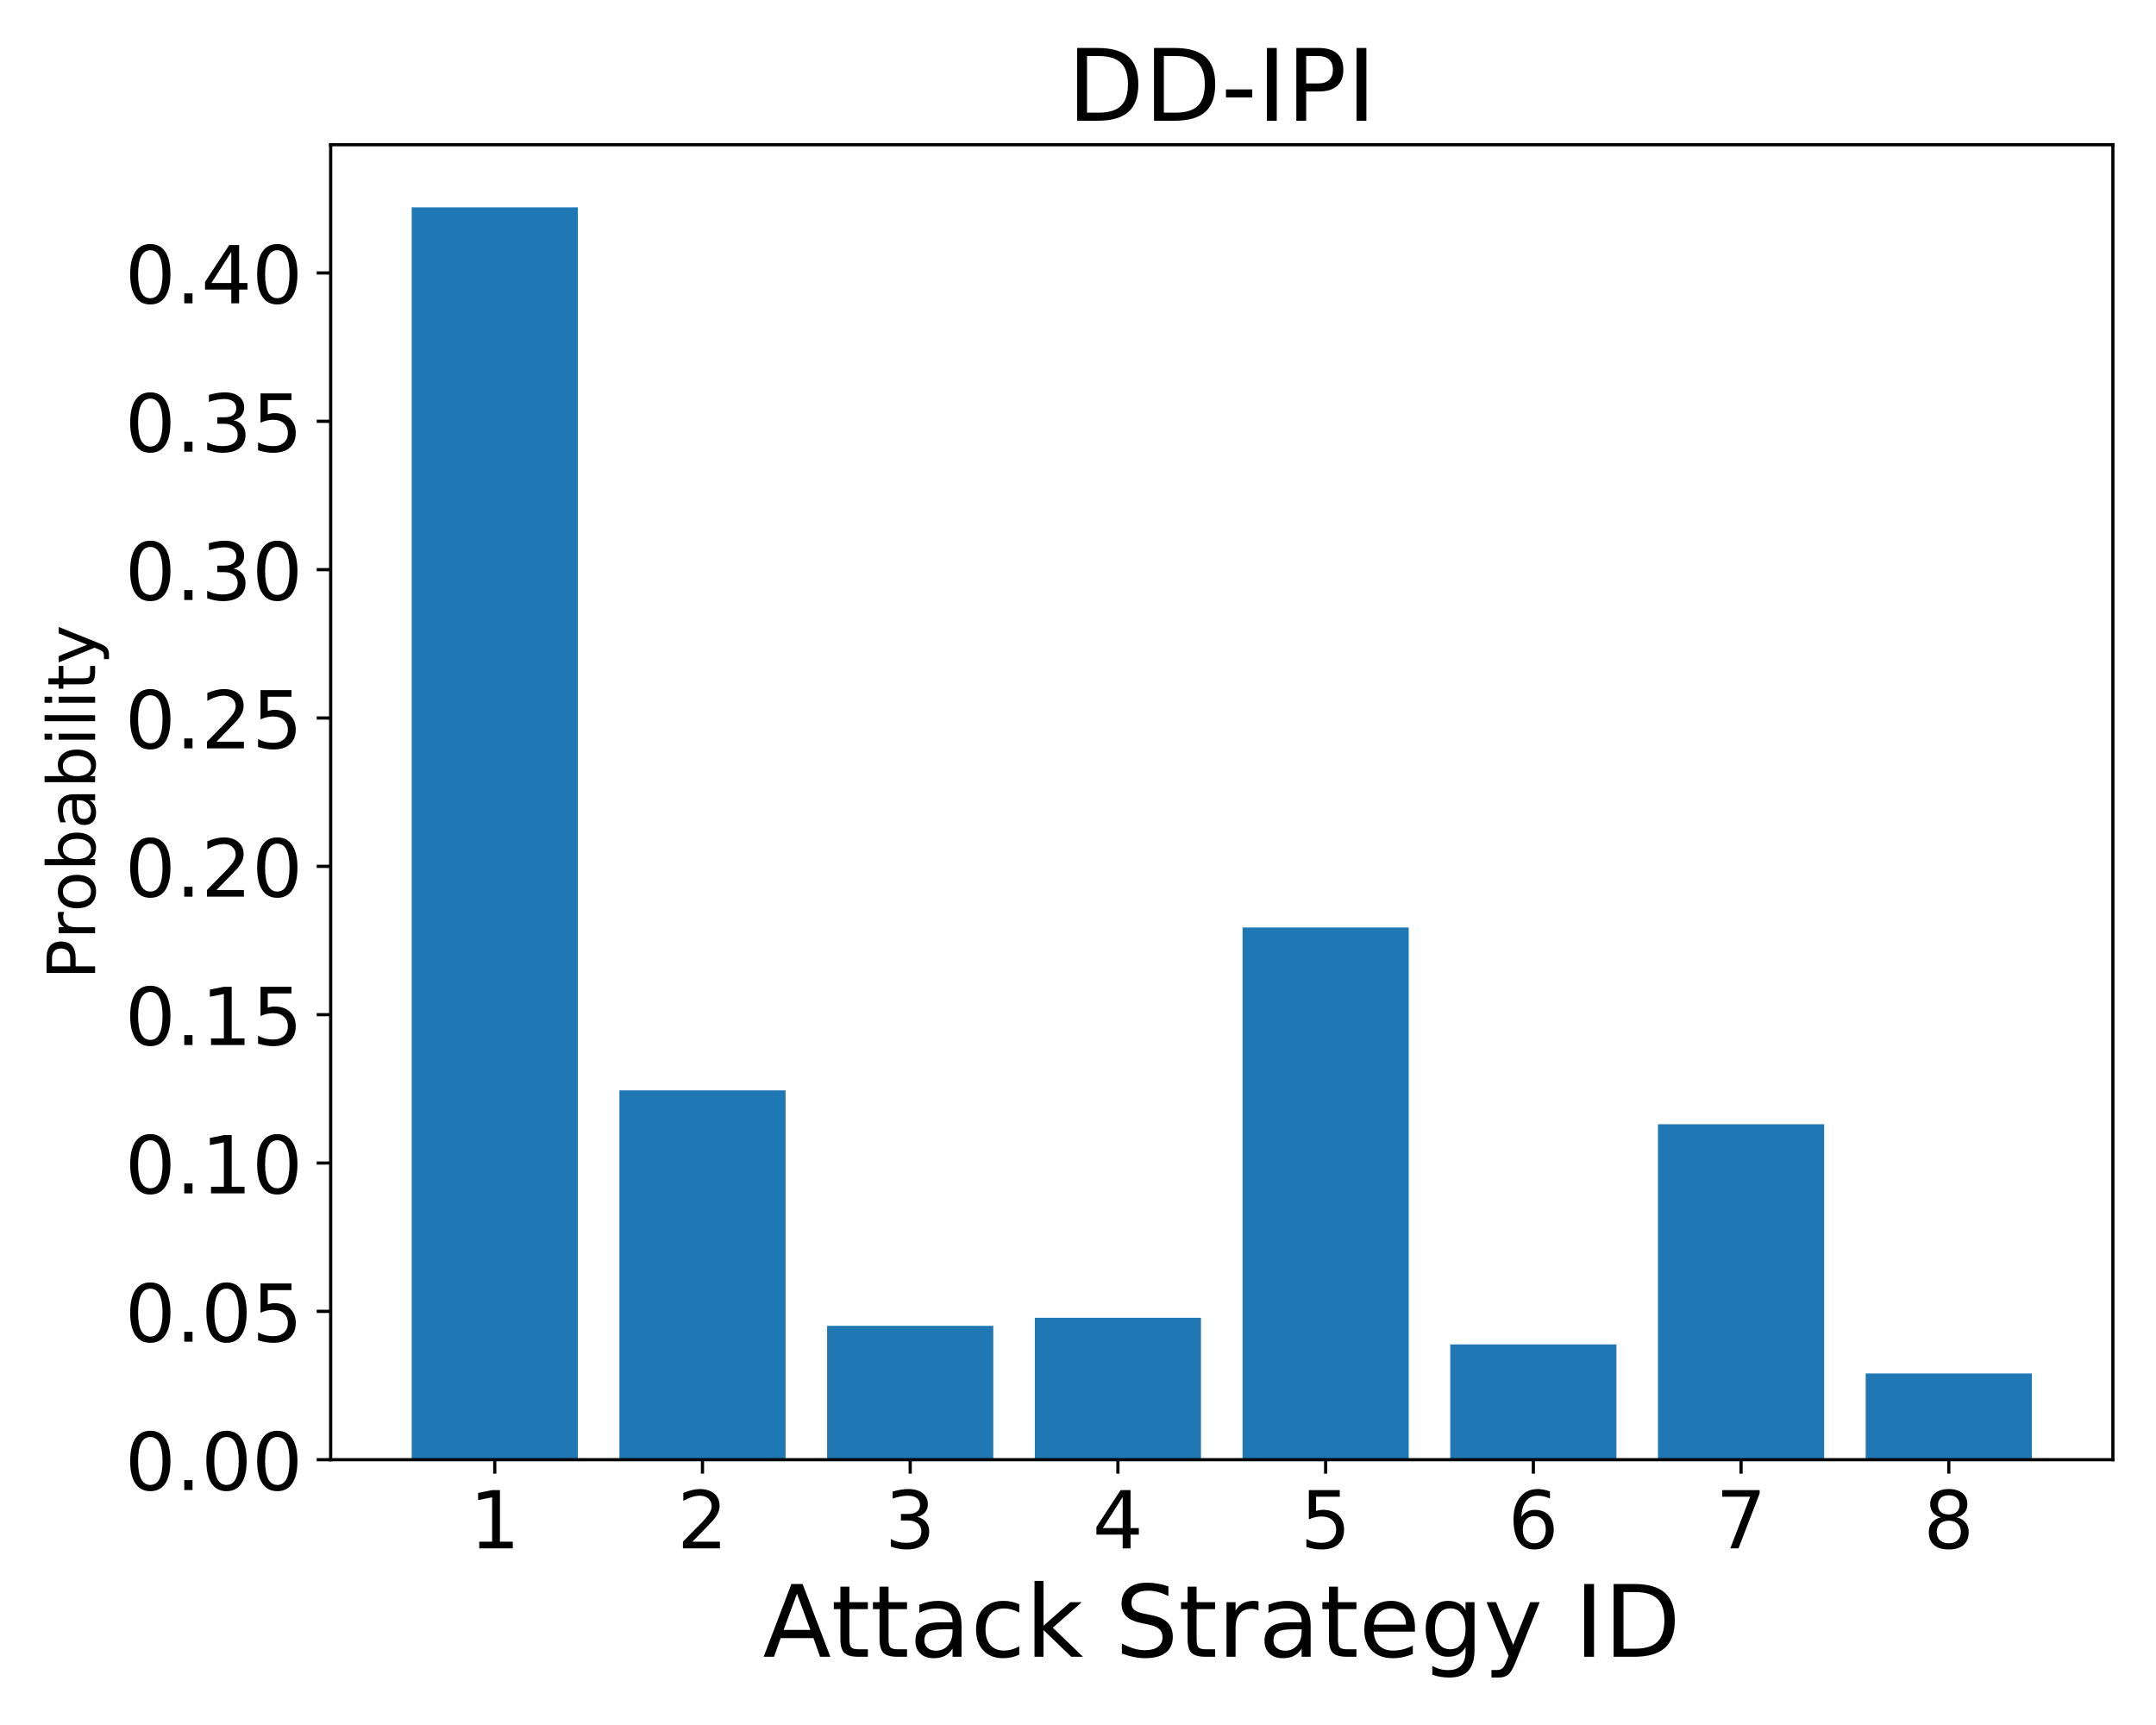
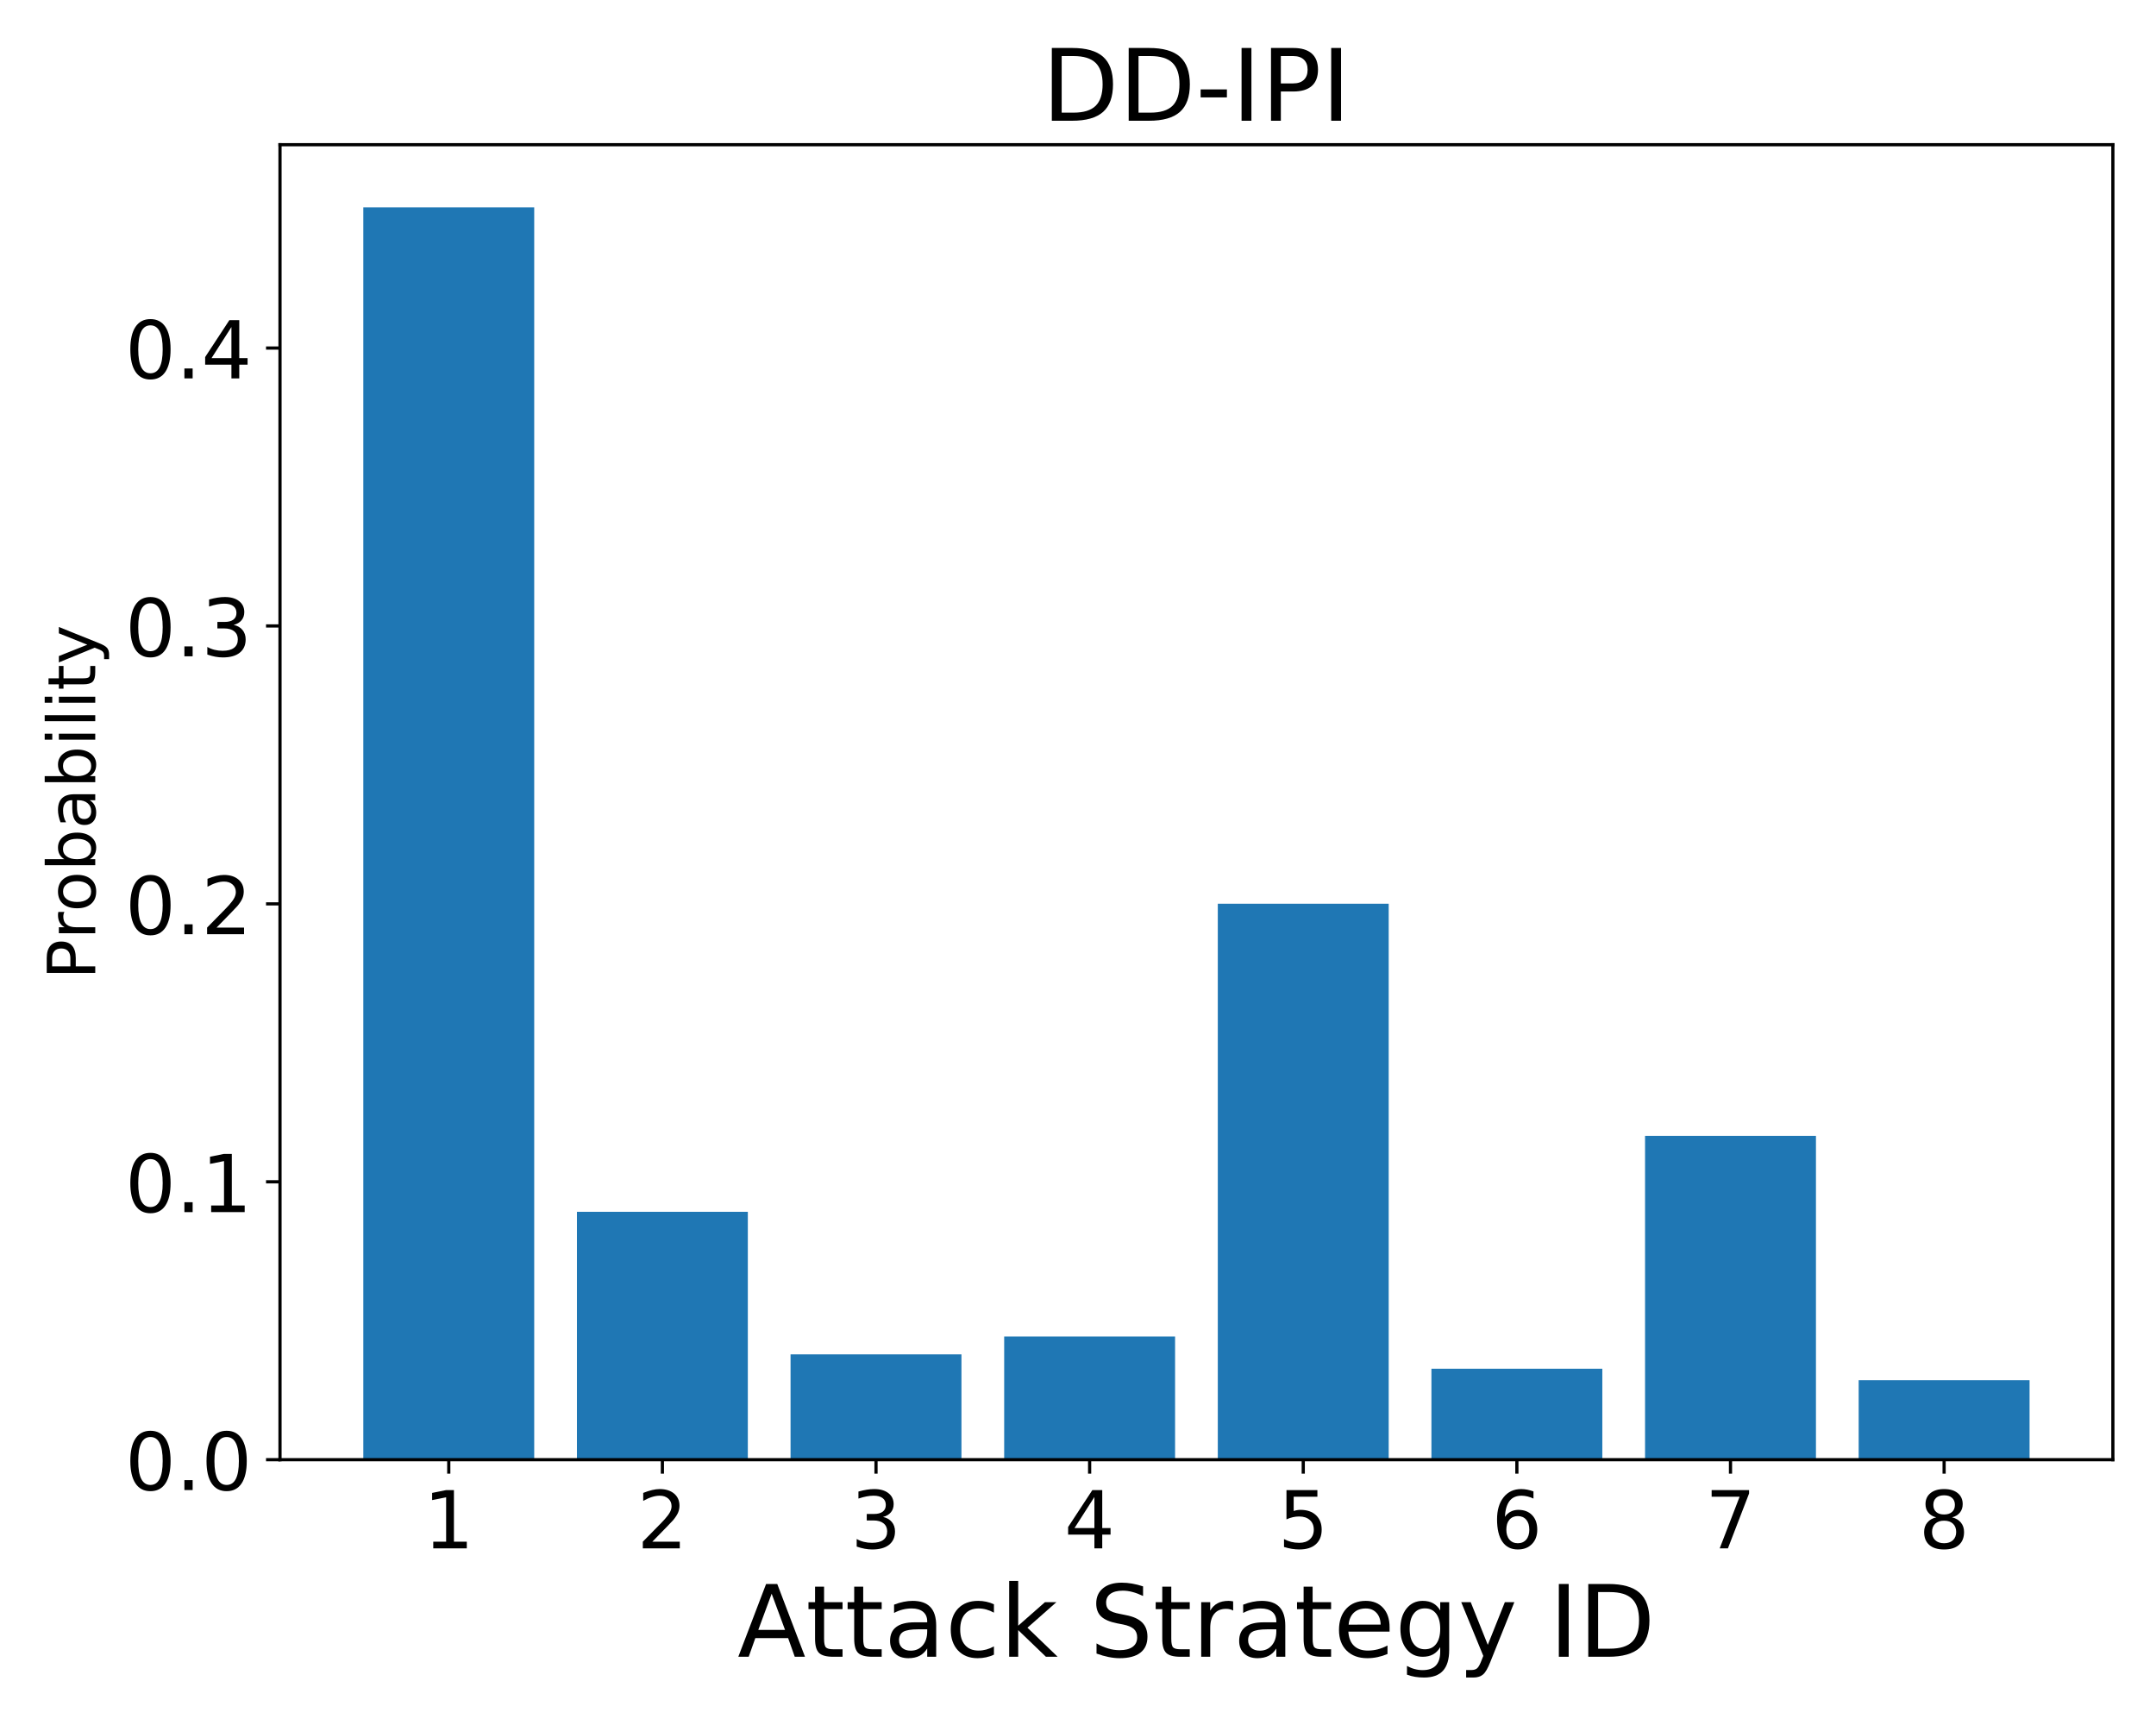
<svg xmlns="http://www.w3.org/2000/svg" xmlns:xlink="http://www.w3.org/1999/xlink" height="432pt" version="1.1" viewBox="0 0 540 432" width="540pt">
  <defs>
    <style type="text/css">
*{stroke-linecap:butt;stroke-linejoin:round;}
  </style>
  </defs>
  <g id="figure_1">
    <g id="patch_1">
      <path d="M 0 432  L 540 432  L 540 0  L 0 0  z " style="fill:#ffffff;" />
    </g>
    <g id="axes_1">
      <g id="patch_2">
-         <path d="M 82.82 365.56  L 529.2 365.56  L 529.2 36.24  L 82.82 36.24  z " style="fill:#ffffff;" />
+         <path d="M 70.13 365.56  L 529.2 365.56  L 529.2 36.24  L 70.13 36.24  z " style="fill:#ffffff;" />
      </g>
      <g id="patch_3">
-         <path clip-path="url(#p4e92b26b81)" d="M 103.11 365.56  L 144.731 365.56  L 144.731 51.922  L 103.11 51.922  z " style="fill:#1f77b4;" />
+         <path clip-path="url(#pf186c8afc7)" d="M 90.997 365.56  L 133.801 365.56  L 133.801 51.922  L 90.997 51.922  z " style="fill:#1f77b4;" />
      </g>
      <g id="patch_4">
-         <path clip-path="url(#p4e92b26b81)" d="M 155.136 365.56  L 196.756 365.56  L 196.756 273.064  L 155.136 273.064  z " style="fill:#1f77b4;" />
+         <path clip-path="url(#pf186c8afc7)" d="M 144.501 365.56  L 187.305 365.56  L 187.305 303.478  L 144.501 303.478  z " style="fill:#1f77b4;" />
      </g>
      <g id="patch_5">
-         <path clip-path="url(#p4e92b26b81)" d="M 207.161 365.56  L 248.782 365.56  L 248.782 332.035  L 207.161 332.035  z " style="fill:#1f77b4;" />
+         <path clip-path="url(#pf186c8afc7)" d="M 198.006 365.56  L 240.81 365.56  L 240.81 339.184  L 198.006 339.184  z " style="fill:#1f77b4;" />
      </g>
      <g id="patch_6">
-         <path clip-path="url(#p4e92b26b81)" d="M 259.187 365.56  L 300.807 365.56  L 300.807 330.016  L 259.187 330.016  z " style="fill:#1f77b4;" />
+         <path clip-path="url(#pf186c8afc7)" d="M 251.511 365.56  L 294.315 365.56  L 294.315 334.699  L 251.511 334.699  z " style="fill:#1f77b4;" />
      </g>
      <g id="patch_7">
-         <path clip-path="url(#p4e92b26b81)" d="M 311.213 365.56  L 352.833 365.56  L 352.833 232.269  L 311.213 232.269  z " style="fill:#1f77b4;" />
+         <path clip-path="url(#pf186c8afc7)" d="M 305.015 365.56  L 347.819 365.56  L 347.819 226.325  L 305.015 226.325  z " style="fill:#1f77b4;" />
      </g>
      <g id="patch_8">
-         <path clip-path="url(#p4e92b26b81)" d="M 363.238 365.56  L 404.859 365.56  L 404.859 336.68  L 363.238 336.68  z " style="fill:#1f77b4;" />
+         <path clip-path="url(#pf186c8afc7)" d="M 358.52 365.56  L 401.324 365.56  L 401.324 342.773  L 358.52 342.773  z " style="fill:#1f77b4;" />
      </g>
      <g id="patch_9">
-         <path clip-path="url(#p4e92b26b81)" d="M 415.264 365.56  L 456.884 365.56  L 456.884 281.546  L 415.264 281.546  z " style="fill:#1f77b4;" />
+         <path clip-path="url(#pf186c8afc7)" d="M 412.025 365.56  L 454.829 365.56  L 454.829 284.459  L 412.025 284.459  z " style="fill:#1f77b4;" />
      </g>
      <g id="patch_10">
-         <path clip-path="url(#p4e92b26b81)" d="M 467.289 365.56  L 508.91 365.56  L 508.91 343.951  L 467.289 343.951  z " style="fill:#1f77b4;" />
+         <path clip-path="url(#pf186c8afc7)" d="M 465.529 365.56  L 508.333 365.56  L 508.333 345.644  L 465.529 345.644  z " style="fill:#1f77b4;" />
      </g>
      <g id="matplotlib.axis_1">
        <g id="xtick_1">
          <g id="line2d_1">
            <defs>
-               <path d="M 0 0  L 0 3.5  " id="m5d5a8f196e" style="stroke:#000000;stroke-width:0.8;" />
-             </defs>
-             <g>
-               <use style="stroke:#000000;stroke-width:0.8;" x="123.92" xlink:href="#m5d5a8f196e" y="365.56" />
+               <path d="M 0 0  L 0 3.5  " id="m4b13f8be29" style="stroke:#000000;stroke-width:0.8;" />
+             </defs>
+             <g>
+               <use style="stroke:#000000;stroke-width:0.8;" x="112.399" xlink:href="#m4b13f8be29" y="365.56" />
            </g>
          </g>
          <g id="text_1">
            <defs>
              <path d="M 12.406 8.297  L 28.516 8.297  L 28.516 63.922  L 10.984 60.406  L 10.984 69.391  L 28.422 72.906  L 38.281 72.906  L 38.281 8.297  L 54.391 8.297  L 54.391 0  L 12.406 0  z " id="DejaVuSans-49" />
            </defs>
-             <g transform="translate(117.5578 387.7569)scale(0.2 -0.2)">
+             <g transform="translate(106.0362 387.7569)scale(0.2 -0.2)">
              <use xlink:href="#DejaVuSans-49" />
            </g>
          </g>
        </g>
        <g id="xtick_2">
          <g id="line2d_2">
            <g>
-               <use style="stroke:#000000;stroke-width:0.8;" x="175.946" xlink:href="#m5d5a8f196e" y="365.56" />
+               <use style="stroke:#000000;stroke-width:0.8;" x="165.903" xlink:href="#m4b13f8be29" y="365.56" />
            </g>
          </g>
          <g id="text_2">
            <defs>
              <path d="M 19.188 8.297  L 53.609 8.297  L 53.609 0  L 7.328 0  L 7.328 8.297  Q 12.938 14.109 22.625 23.891  Q 32.328 33.688 34.812 36.531  Q 39.547 41.844 41.422 45.531  Q 43.312 49.219 43.312 52.781  Q 43.312 58.594 39.234 62.25  Q 35.156 65.922 28.609 65.922  Q 23.969 65.922 18.812 64.312  Q 13.672 62.703 7.812 59.422  L 7.812 69.391  Q 13.766 71.781 18.938 73  Q 24.125 74.219 28.422 74.219  Q 39.75 74.219 46.484 68.547  Q 53.219 62.891 53.219 53.422  Q 53.219 48.922 51.531 44.891  Q 49.859 40.875 45.406 35.406  Q 44.188 33.984 37.641 27.219  Q 31.109 20.453 19.188 8.297  z " id="DejaVuSans-50" />
            </defs>
-             <g transform="translate(169.5834 387.7569)scale(0.2 -0.2)">
+             <g transform="translate(159.5408 387.7569)scale(0.2 -0.2)">
              <use xlink:href="#DejaVuSans-50" />
            </g>
          </g>
        </g>
        <g id="xtick_3">
          <g id="line2d_3">
            <g>
-               <use style="stroke:#000000;stroke-width:0.8;" x="227.972" xlink:href="#m5d5a8f196e" y="365.56" />
+               <use style="stroke:#000000;stroke-width:0.8;" x="219.408" xlink:href="#m4b13f8be29" y="365.56" />
            </g>
          </g>
          <g id="text_3">
            <defs>
              <path d="M 40.578 39.312  Q 47.656 37.797 51.625 33  Q 55.609 28.219 55.609 21.188  Q 55.609 10.406 48.188 4.484  Q 40.766 -1.422 27.094 -1.422  Q 22.516 -1.422 17.656 -0.516  Q 12.797 0.391 7.625 2.203  L 7.625 11.719  Q 11.719 9.328 16.594 8.109  Q 21.484 6.891 26.812 6.891  Q 36.078 6.891 40.938 10.547  Q 45.797 14.203 45.797 21.188  Q 45.797 27.641 41.281 31.266  Q 36.766 34.906 28.719 34.906  L 20.219 34.906  L 20.219 43.016  L 29.109 43.016  Q 36.375 43.016 40.234 45.922  Q 44.094 48.828 44.094 54.297  Q 44.094 59.906 40.109 62.906  Q 36.141 65.922 28.719 65.922  Q 24.656 65.922 20.016 65.031  Q 15.375 64.156 9.812 62.312  L 9.812 71.094  Q 15.438 72.656 20.344 73.438  Q 25.25 74.219 29.594 74.219  Q 40.828 74.219 47.359 69.109  Q 53.906 64.016 53.906 55.328  Q 53.906 49.266 50.438 45.094  Q 46.969 40.922 40.578 39.312  z " id="DejaVuSans-51" />
            </defs>
-             <g transform="translate(221.609 387.7569)scale(0.2 -0.2)">
+             <g transform="translate(213.0455 387.7569)scale(0.2 -0.2)">
              <use xlink:href="#DejaVuSans-51" />
            </g>
          </g>
        </g>
        <g id="xtick_4">
          <g id="line2d_4">
            <g>
-               <use style="stroke:#000000;stroke-width:0.8;" x="279.997" xlink:href="#m5d5a8f196e" y="365.56" />
+               <use style="stroke:#000000;stroke-width:0.8;" x="272.913" xlink:href="#m4b13f8be29" y="365.56" />
            </g>
          </g>
          <g id="text_4">
            <defs>
              <path d="M 37.797 64.312  L 12.891 25.391  L 37.797 25.391  z M 35.203 72.906  L 47.609 72.906  L 47.609 25.391  L 58.016 25.391  L 58.016 17.188  L 47.609 17.188  L 47.609 0  L 37.797 0  L 37.797 17.188  L 4.891 17.188  L 4.891 26.703  z " id="DejaVuSans-52" />
            </defs>
-             <g transform="translate(273.6347 387.7569)scale(0.2 -0.2)">
+             <g transform="translate(266.5502 387.7569)scale(0.2 -0.2)">
              <use xlink:href="#DejaVuSans-52" />
            </g>
          </g>
        </g>
        <g id="xtick_5">
          <g id="line2d_5">
            <g>
-               <use style="stroke:#000000;stroke-width:0.8;" x="332.023" xlink:href="#m5d5a8f196e" y="365.56" />
+               <use style="stroke:#000000;stroke-width:0.8;" x="326.417" xlink:href="#m4b13f8be29" y="365.56" />
            </g>
          </g>
          <g id="text_5">
            <defs>
              <path d="M 10.797 72.906  L 49.516 72.906  L 49.516 64.594  L 19.828 64.594  L 19.828 46.734  Q 21.969 47.469 24.109 47.828  Q 26.266 48.188 28.422 48.188  Q 40.625 48.188 47.75 41.5  Q 54.891 34.812 54.891 23.391  Q 54.891 11.625 47.562 5.094  Q 40.234 -1.422 26.906 -1.422  Q 22.312 -1.422 17.547 -0.641  Q 12.797 0.141 7.719 1.703  L 7.719 11.625  Q 12.109 9.234 16.797 8.062  Q 21.484 6.891 26.703 6.891  Q 35.156 6.891 40.078 11.328  Q 45.016 15.766 45.016 23.391  Q 45.016 31 40.078 35.438  Q 35.156 39.891 26.703 39.891  Q 22.75 39.891 18.812 39.016  Q 14.891 38.141 10.797 36.281  z " id="DejaVuSans-53" />
            </defs>
-             <g transform="translate(325.6603 387.7569)scale(0.2 -0.2)">
+             <g transform="translate(320.0548 387.7569)scale(0.2 -0.2)">
              <use xlink:href="#DejaVuSans-53" />
            </g>
          </g>
        </g>
        <g id="xtick_6">
          <g id="line2d_6">
            <g>
-               <use style="stroke:#000000;stroke-width:0.8;" x="384.048" xlink:href="#m5d5a8f196e" y="365.56" />
+               <use style="stroke:#000000;stroke-width:0.8;" x="379.922" xlink:href="#m4b13f8be29" y="365.56" />
            </g>
          </g>
          <g id="text_6">
            <defs>
              <path d="M 33.016 40.375  Q 26.375 40.375 22.484 35.828  Q 18.609 31.297 18.609 23.391  Q 18.609 15.531 22.484 10.953  Q 26.375 6.391 33.016 6.391  Q 39.656 6.391 43.531 10.953  Q 47.406 15.531 47.406 23.391  Q 47.406 31.297 43.531 35.828  Q 39.656 40.375 33.016 40.375  z M 52.594 71.297  L 52.594 62.312  Q 48.875 64.062 45.094 64.984  Q 41.312 65.922 37.594 65.922  Q 27.828 65.922 22.672 59.328  Q 17.531 52.734 16.797 39.406  Q 19.672 43.656 24.016 45.922  Q 28.375 48.188 33.594 48.188  Q 44.578 48.188 50.953 41.516  Q 57.328 34.859 57.328 23.391  Q 57.328 12.156 50.688 5.359  Q 44.047 -1.422 33.016 -1.422  Q 20.359 -1.422 13.672 8.266  Q 6.984 17.969 6.984 36.375  Q 6.984 53.656 15.188 63.938  Q 23.391 74.219 37.203 74.219  Q 40.922 74.219 44.703 73.484  Q 48.484 72.75 52.594 71.297  z " id="DejaVuSans-54" />
            </defs>
-             <g transform="translate(377.686 387.7569)scale(0.2 -0.2)">
+             <g transform="translate(373.5595 387.7569)scale(0.2 -0.2)">
              <use xlink:href="#DejaVuSans-54" />
            </g>
          </g>
        </g>
        <g id="xtick_7">
          <g id="line2d_7">
            <g>
-               <use style="stroke:#000000;stroke-width:0.8;" x="436.074" xlink:href="#m5d5a8f196e" y="365.56" />
+               <use style="stroke:#000000;stroke-width:0.8;" x="433.427" xlink:href="#m4b13f8be29" y="365.56" />
            </g>
          </g>
          <g id="text_7">
            <defs>
              <path d="M 8.203 72.906  L 55.078 72.906  L 55.078 68.703  L 28.609 0  L 18.312 0  L 43.219 64.594  L 8.203 64.594  z " id="DejaVuSans-55" />
            </defs>
-             <g transform="translate(429.7116 387.7569)scale(0.2 -0.2)">
+             <g transform="translate(427.0642 387.7569)scale(0.2 -0.2)">
              <use xlink:href="#DejaVuSans-55" />
            </g>
          </g>
        </g>
        <g id="xtick_8">
          <g id="line2d_8">
            <g>
-               <use style="stroke:#000000;stroke-width:0.8;" x="488.1" xlink:href="#m5d5a8f196e" y="365.56" />
+               <use style="stroke:#000000;stroke-width:0.8;" x="486.931" xlink:href="#m4b13f8be29" y="365.56" />
            </g>
          </g>
          <g id="text_8">
            <defs>
              <path d="M 31.781 34.625  Q 24.75 34.625 20.719 30.859  Q 16.703 27.094 16.703 20.516  Q 16.703 13.922 20.719 10.156  Q 24.75 6.391 31.781 6.391  Q 38.812 6.391 42.859 10.172  Q 46.922 13.969 46.922 20.516  Q 46.922 27.094 42.891 30.859  Q 38.875 34.625 31.781 34.625  z M 21.922 38.812  Q 15.578 40.375 12.031 44.719  Q 8.5 49.078 8.5 55.328  Q 8.5 64.062 14.719 69.141  Q 20.953 74.219 31.781 74.219  Q 42.672 74.219 48.875 69.141  Q 55.078 64.062 55.078 55.328  Q 55.078 49.078 51.531 44.719  Q 48 40.375 41.703 38.812  Q 48.828 37.156 52.797 32.312  Q 56.781 27.484 56.781 20.516  Q 56.781 9.906 50.312 4.234  Q 43.844 -1.422 31.781 -1.422  Q 19.734 -1.422 13.25 4.234  Q 6.781 9.906 6.781 20.516  Q 6.781 27.484 10.781 32.312  Q 14.797 37.156 21.922 38.812  z M 18.312 54.391  Q 18.312 48.734 21.844 45.562  Q 25.391 42.391 31.781 42.391  Q 38.141 42.391 41.719 45.562  Q 45.312 48.734 45.312 54.391  Q 45.312 60.062 41.719 63.234  Q 38.141 66.406 31.781 66.406  Q 25.391 66.406 21.844 63.234  Q 18.312 60.062 18.312 54.391  z " id="DejaVuSans-56" />
            </defs>
-             <g transform="translate(481.7372 387.7569)scale(0.2 -0.2)">
+             <g transform="translate(480.5688 387.7569)scale(0.2 -0.2)">
              <use xlink:href="#DejaVuSans-56" />
            </g>
          </g>
        </g>
        <g id="text_9">
          <defs>
            <path d="M 34.188 63.188  L 20.797 26.906  L 47.609 26.906  z M 28.609 72.906  L 39.797 72.906  L 67.578 0  L 57.328 0  L 50.688 18.703  L 17.828 18.703  L 11.188 0  L 0.781 0  z " id="DejaVuSans-65" />
            <path d="M 18.312 70.219  L 18.312 54.688  L 36.812 54.688  L 36.812 47.703  L 18.312 47.703  L 18.312 18.016  Q 18.312 11.328 20.141 9.422  Q 21.969 7.516 27.594 7.516  L 36.812 7.516  L 36.812 0  L 27.594 0  Q 17.188 0 13.234 3.875  Q 9.281 7.766 9.281 18.016  L 9.281 47.703  L 2.688 47.703  L 2.688 54.688  L 9.281 54.688  L 9.281 70.219  z " id="DejaVuSans-116" />
            <path d="M 34.281 27.484  Q 23.391 27.484 19.188 25  Q 14.984 22.516 14.984 16.5  Q 14.984 11.719 18.141 8.906  Q 21.297 6.109 26.703 6.109  Q 34.188 6.109 38.703 11.406  Q 43.219 16.703 43.219 25.484  L 43.219 27.484  z M 52.203 31.203  L 52.203 0  L 43.219 0  L 43.219 8.297  Q 40.141 3.328 35.547 0.953  Q 30.953 -1.422 24.312 -1.422  Q 15.922 -1.422 10.953 3.297  Q 6 8.016 6 15.922  Q 6 25.141 12.172 29.828  Q 18.359 34.516 30.609 34.516  L 43.219 34.516  L 43.219 35.406  Q 43.219 41.609 39.141 45  Q 35.062 48.391 27.688 48.391  Q 23 48.391 18.547 47.266  Q 14.109 46.141 10.016 43.891  L 10.016 52.203  Q 14.938 54.109 19.578 55.047  Q 24.219 56 28.609 56  Q 40.484 56 46.344 49.844  Q 52.203 43.703 52.203 31.203  z " id="DejaVuSans-97" />
            <path d="M 48.781 52.594  L 48.781 44.188  Q 44.969 46.297 41.141 47.344  Q 37.312 48.391 33.406 48.391  Q 24.656 48.391 19.812 42.844  Q 14.984 37.312 14.984 27.297  Q 14.984 17.281 19.812 11.734  Q 24.656 6.203 33.406 6.203  Q 37.312 6.203 41.141 7.25  Q 44.969 8.297 48.781 10.406  L 48.781 2.094  Q 45.016 0.344 40.984 -0.531  Q 36.969 -1.422 32.422 -1.422  Q 20.062 -1.422 12.781 6.344  Q 5.516 14.109 5.516 27.297  Q 5.516 40.672 12.859 48.328  Q 20.219 56 33.016 56  Q 37.156 56 41.109 55.141  Q 45.062 54.297 48.781 52.594  z " id="DejaVuSans-99" />
            <path d="M 9.078 75.984  L 18.109 75.984  L 18.109 31.109  L 44.922 54.688  L 56.391 54.688  L 27.391 29.109  L 57.625 0  L 45.906 0  L 18.109 26.703  L 18.109 0  L 9.078 0  z " id="DejaVuSans-107" />
            <path id="DejaVuSans-32" />
            <path d="M 53.516 70.516  L 53.516 60.891  Q 47.906 63.578 42.922 64.891  Q 37.938 66.219 33.297 66.219  Q 25.25 66.219 20.875 63.094  Q 16.5 59.969 16.5 54.203  Q 16.5 49.359 19.406 46.891  Q 22.312 44.438 30.422 42.922  L 36.375 41.703  Q 47.406 39.594 52.656 34.297  Q 57.906 29 57.906 20.125  Q 57.906 9.516 50.797 4.047  Q 43.703 -1.422 29.984 -1.422  Q 24.812 -1.422 18.969 -0.25  Q 13.141 0.922 6.891 3.219  L 6.891 13.375  Q 12.891 10.016 18.656 8.297  Q 24.422 6.594 29.984 6.594  Q 38.422 6.594 43.016 9.906  Q 47.609 13.234 47.609 19.391  Q 47.609 24.75 44.312 27.781  Q 41.016 30.812 33.5 32.328  L 27.484 33.5  Q 16.453 35.688 11.516 40.375  Q 6.594 45.062 6.594 53.422  Q 6.594 63.094 13.406 68.656  Q 20.219 74.219 32.172 74.219  Q 37.312 74.219 42.625 73.281  Q 47.953 72.359 53.516 70.516  z " id="DejaVuSans-83" />
            <path d="M 41.109 46.297  Q 39.594 47.172 37.812 47.578  Q 36.031 48 33.891 48  Q 26.266 48 22.188 43.047  Q 18.109 38.094 18.109 28.812  L 18.109 0  L 9.078 0  L 9.078 54.688  L 18.109 54.688  L 18.109 46.188  Q 20.953 51.172 25.484 53.578  Q 30.031 56 36.531 56  Q 37.453 56 38.578 55.875  Q 39.703 55.766 41.062 55.516  z " id="DejaVuSans-114" />
            <path d="M 56.203 29.594  L 56.203 25.203  L 14.891 25.203  Q 15.484 15.922 20.484 11.062  Q 25.484 6.203 34.422 6.203  Q 39.594 6.203 44.453 7.469  Q 49.312 8.734 54.109 11.281  L 54.109 2.781  Q 49.266 0.734 44.188 -0.344  Q 39.109 -1.422 33.891 -1.422  Q 20.797 -1.422 13.156 6.188  Q 5.516 13.812 5.516 26.812  Q 5.516 40.234 12.766 48.109  Q 20.016 56 32.328 56  Q 43.359 56 49.781 48.891  Q 56.203 41.797 56.203 29.594  z M 47.219 32.234  Q 47.125 39.594 43.094 43.984  Q 39.062 48.391 32.422 48.391  Q 24.906 48.391 20.391 44.141  Q 15.875 39.891 15.188 32.172  z " id="DejaVuSans-101" />
            <path d="M 45.406 27.984  Q 45.406 37.75 41.375 43.109  Q 37.359 48.484 30.078 48.484  Q 22.859 48.484 18.828 43.109  Q 14.797 37.75 14.797 27.984  Q 14.797 18.266 18.828 12.891  Q 22.859 7.516 30.078 7.516  Q 37.359 7.516 41.375 12.891  Q 45.406 18.266 45.406 27.984  z M 54.391 6.781  Q 54.391 -7.172 48.188 -13.984  Q 42 -20.797 29.203 -20.797  Q 24.469 -20.797 20.266 -20.094  Q 16.062 -19.391 12.109 -17.922  L 12.109 -9.188  Q 16.062 -11.328 19.922 -12.344  Q 23.781 -13.375 27.781 -13.375  Q 36.625 -13.375 41.016 -8.766  Q 45.406 -4.156 45.406 5.172  L 45.406 9.625  Q 42.625 4.781 38.281 2.391  Q 33.938 0 27.875 0  Q 17.828 0 11.672 7.656  Q 5.516 15.328 5.516 27.984  Q 5.516 40.672 11.672 48.328  Q 17.828 56 27.875 56  Q 33.938 56 38.281 53.609  Q 42.625 51.219 45.406 46.391  L 45.406 54.688  L 54.391 54.688  z " id="DejaVuSans-103" />
            <path d="M 32.172 -5.078  Q 28.375 -14.844 24.75 -17.812  Q 21.141 -20.797 15.094 -20.797  L 7.906 -20.797  L 7.906 -13.281  L 13.188 -13.281  Q 16.891 -13.281 18.938 -11.516  Q 21 -9.766 23.484 -3.219  L 25.094 0.875  L 2.984 54.688  L 12.5 54.688  L 29.594 11.922  L 46.688 54.688  L 56.203 54.688  z " id="DejaVuSans-121" />
            <path d="M 9.812 72.906  L 19.672 72.906  L 19.672 0  L 9.812 0  z " id="DejaVuSans-73" />
            <path d="M 19.672 64.797  L 19.672 8.109  L 31.594 8.109  Q 46.688 8.109 53.688 14.938  Q 60.688 21.781 60.688 36.531  Q 60.688 51.172 53.688 57.984  Q 46.688 64.797 31.594 64.797  z M 9.812 72.906  L 30.078 72.906  Q 51.266 72.906 61.172 64.094  Q 71.094 55.281 71.094 36.531  Q 71.094 17.672 61.125 8.828  Q 51.172 0 30.078 0  L 9.812 0  z " id="DejaVuSans-68" />
          </defs>
-           <g transform="translate(191.0705 414.9123)scale(0.25 -0.25)">
+           <g transform="translate(184.7255 414.9123)scale(0.25 -0.25)">
            <use xlink:href="#DejaVuSans-65" />
            <use x="68.393" xlink:href="#DejaVuSans-116" />
            <use x="107.602" xlink:href="#DejaVuSans-116" />
            <use x="146.811" xlink:href="#DejaVuSans-97" />
            <use x="208.09" xlink:href="#DejaVuSans-99" />
            <use x="263.07" xlink:href="#DejaVuSans-107" />
            <use x="320.98" xlink:href="#DejaVuSans-32" />
            <use x="352.768" xlink:href="#DejaVuSans-83" />
            <use x="416.244" xlink:href="#DejaVuSans-116" />
            <use x="455.453" xlink:href="#DejaVuSans-114" />
            <use x="496.566" xlink:href="#DejaVuSans-97" />
            <use x="557.846" xlink:href="#DejaVuSans-116" />
            <use x="597.055" xlink:href="#DejaVuSans-101" />
            <use x="658.578" xlink:href="#DejaVuSans-103" />
            <use x="722.055" xlink:href="#DejaVuSans-121" />
            <use x="781.234" xlink:href="#DejaVuSans-32" />
            <use x="813.021" xlink:href="#DejaVuSans-73" />
            <use x="842.514" xlink:href="#DejaVuSans-68" />
          </g>
        </g>
      </g>
      <g id="matplotlib.axis_2">
        <g id="ytick_1">
          <g id="line2d_9">
            <defs>
-               <path d="M 0 0  L -3.5 0  " id="m2c40e56135" style="stroke:#000000;stroke-width:0.8;" />
-             </defs>
-             <g>
-               <use style="stroke:#000000;stroke-width:0.8;" x="82.82" xlink:href="#m2c40e56135" y="365.56" />
+               <path d="M 0 0  L -3.5 0  " id="m9778bdaec4" style="stroke:#000000;stroke-width:0.8;" />
+             </defs>
+             <g>
+               <use style="stroke:#000000;stroke-width:0.8;" x="70.13" xlink:href="#m9778bdaec4" y="365.56" />
            </g>
          </g>
          <g id="text_10">
            <defs>
              <path d="M 31.781 66.406  Q 24.172 66.406 20.328 58.906  Q 16.5 51.422 16.5 36.375  Q 16.5 21.391 20.328 13.891  Q 24.172 6.391 31.781 6.391  Q 39.453 6.391 43.281 13.891  Q 47.125 21.391 47.125 36.375  Q 47.125 51.422 43.281 58.906  Q 39.453 66.406 31.781 66.406  z M 31.781 74.219  Q 44.047 74.219 50.516 64.516  Q 56.984 54.828 56.984 36.375  Q 56.984 17.969 50.516 8.266  Q 44.047 -1.422 31.781 -1.422  Q 19.531 -1.422 13.062 8.266  Q 6.594 17.969 6.594 36.375  Q 6.594 54.828 13.062 64.516  Q 19.531 74.219 31.781 74.219  z " id="DejaVuSans-48" />
              <path d="M 10.688 12.406  L 21 12.406  L 21 0  L 10.688 0  z " id="DejaVuSans-46" />
            </defs>
-             <g transform="translate(31.28875 373.1584)scale(0.2 -0.2)">
+             <g transform="translate(31.32375 373.1584)scale(0.2 -0.2)">
              <use xlink:href="#DejaVuSans-48" />
              <use x="63.623" xlink:href="#DejaVuSans-46" />
              <use x="95.41" xlink:href="#DejaVuSans-48" />
-               <use x="159.033" xlink:href="#DejaVuSans-48" />
            </g>
          </g>
        </g>
        <g id="ytick_2">
          <g id="line2d_10">
            <g>
-               <use style="stroke:#000000;stroke-width:0.8;" x="82.82" xlink:href="#m2c40e56135" y="328.41" />
+               <use style="stroke:#000000;stroke-width:0.8;" x="70.13" xlink:href="#m9778bdaec4" y="295.96" />
            </g>
          </g>
          <g id="text_11">
-             <g transform="translate(31.28875 336.0086)scale(0.2 -0.2)">
-               <use xlink:href="#DejaVuSans-48" />
-               <use x="63.623" xlink:href="#DejaVuSans-46" />
-               <use x="95.41" xlink:href="#DejaVuSans-48" />
-               <use x="159.033" xlink:href="#DejaVuSans-53" />
+             <g transform="translate(31.32375 303.5588)scale(0.2 -0.2)">
+               <use xlink:href="#DejaVuSans-48" />
+               <use x="63.623" xlink:href="#DejaVuSans-46" />
+               <use x="95.41" xlink:href="#DejaVuSans-49" />
            </g>
          </g>
        </g>
        <g id="ytick_3">
          <g id="line2d_11">
            <g>
-               <use style="stroke:#000000;stroke-width:0.8;" x="82.82" xlink:href="#m2c40e56135" y="291.26" />
+               <use style="stroke:#000000;stroke-width:0.8;" x="70.13" xlink:href="#m9778bdaec4" y="226.361" />
            </g>
          </g>
          <g id="text_12">
-             <g transform="translate(31.28875 298.8587)scale(0.2 -0.2)">
-               <use xlink:href="#DejaVuSans-48" />
-               <use x="63.623" xlink:href="#DejaVuSans-46" />
-               <use x="95.41" xlink:href="#DejaVuSans-49" />
-               <use x="159.033" xlink:href="#DejaVuSans-48" />
+             <g transform="translate(31.32375 233.9591)scale(0.2 -0.2)">
+               <use xlink:href="#DejaVuSans-48" />
+               <use x="63.623" xlink:href="#DejaVuSans-46" />
+               <use x="95.41" xlink:href="#DejaVuSans-50" />
            </g>
          </g>
        </g>
        <g id="ytick_4">
          <g id="line2d_12">
            <g>
-               <use style="stroke:#000000;stroke-width:0.8;" x="82.82" xlink:href="#m2c40e56135" y="254.11" />
+               <use style="stroke:#000000;stroke-width:0.8;" x="70.13" xlink:href="#m9778bdaec4" y="156.761" />
            </g>
          </g>
          <g id="text_13">
-             <g transform="translate(31.28875 261.7089)scale(0.2 -0.2)">
-               <use xlink:href="#DejaVuSans-48" />
-               <use x="63.623" xlink:href="#DejaVuSans-46" />
-               <use x="95.41" xlink:href="#DejaVuSans-49" />
-               <use x="159.033" xlink:href="#DejaVuSans-53" />
+             <g transform="translate(31.32375 164.3594)scale(0.2 -0.2)">
+               <use xlink:href="#DejaVuSans-48" />
+               <use x="63.623" xlink:href="#DejaVuSans-46" />
+               <use x="95.41" xlink:href="#DejaVuSans-51" />
            </g>
          </g>
        </g>
        <g id="ytick_5">
          <g id="line2d_13">
            <g>
-               <use style="stroke:#000000;stroke-width:0.8;" x="82.82" xlink:href="#m2c40e56135" y="216.961" />
+               <use style="stroke:#000000;stroke-width:0.8;" x="70.13" xlink:href="#m9778bdaec4" y="87.161" />
            </g>
          </g>
          <g id="text_14">
-             <g transform="translate(31.28875 224.559)scale(0.2 -0.2)">
-               <use xlink:href="#DejaVuSans-48" />
-               <use x="63.623" xlink:href="#DejaVuSans-46" />
-               <use x="95.41" xlink:href="#DejaVuSans-50" />
-               <use x="159.033" xlink:href="#DejaVuSans-48" />
-             </g>
-           </g>
-         </g>
-         <g id="ytick_6">
-           <g id="line2d_14">
-             <g>
-               <use style="stroke:#000000;stroke-width:0.8;" x="82.82" xlink:href="#m2c40e56135" y="179.811" />
-             </g>
-           </g>
-           <g id="text_15">
-             <g transform="translate(31.28875 187.4092)scale(0.2 -0.2)">
-               <use xlink:href="#DejaVuSans-48" />
-               <use x="63.623" xlink:href="#DejaVuSans-46" />
-               <use x="95.41" xlink:href="#DejaVuSans-50" />
-               <use x="159.033" xlink:href="#DejaVuSans-53" />
-             </g>
-           </g>
-         </g>
-         <g id="ytick_7">
-           <g id="line2d_15">
-             <g>
-               <use style="stroke:#000000;stroke-width:0.8;" x="82.82" xlink:href="#m2c40e56135" y="142.661" />
-             </g>
-           </g>
-           <g id="text_16">
-             <g transform="translate(31.28875 150.2593)scale(0.2 -0.2)">
-               <use xlink:href="#DejaVuSans-48" />
-               <use x="63.623" xlink:href="#DejaVuSans-46" />
-               <use x="95.41" xlink:href="#DejaVuSans-51" />
-               <use x="159.033" xlink:href="#DejaVuSans-48" />
-             </g>
-           </g>
-         </g>
-         <g id="ytick_8">
-           <g id="line2d_16">
-             <g>
-               <use style="stroke:#000000;stroke-width:0.8;" x="82.82" xlink:href="#m2c40e56135" y="105.511" />
-             </g>
-           </g>
-           <g id="text_17">
-             <g transform="translate(31.28875 113.1094)scale(0.2 -0.2)">
-               <use xlink:href="#DejaVuSans-48" />
-               <use x="63.623" xlink:href="#DejaVuSans-46" />
-               <use x="95.41" xlink:href="#DejaVuSans-51" />
-               <use x="159.033" xlink:href="#DejaVuSans-53" />
-             </g>
-           </g>
-         </g>
-         <g id="ytick_9">
-           <g id="line2d_17">
-             <g>
-               <use style="stroke:#000000;stroke-width:0.8;" x="82.82" xlink:href="#m2c40e56135" y="68.361" />
-             </g>
-           </g>
-           <g id="text_18">
-             <g transform="translate(31.28875 75.95958)scale(0.2 -0.2)">
+             <g transform="translate(31.32375 94.75977)scale(0.2 -0.2)">
              <use xlink:href="#DejaVuSans-48" />
              <use x="63.623" xlink:href="#DejaVuSans-46" />
              <use x="95.41" xlink:href="#DejaVuSans-52" />
-               <use x="159.033" xlink:href="#DejaVuSans-48" />
-             </g>
-           </g>
-         </g>
-         <g id="text_19">
+             </g>
+           </g>
+         </g>
+         <g id="text_15">
          <defs>
            <path d="M 19.672 64.797  L 19.672 37.406  L 32.078 37.406  Q 38.969 37.406 42.719 40.969  Q 46.484 44.531 46.484 51.125  Q 46.484 57.672 42.719 61.234  Q 38.969 64.797 32.078 64.797  z M 9.812 72.906  L 32.078 72.906  Q 44.344 72.906 50.609 67.359  Q 56.891 61.812 56.891 51.125  Q 56.891 40.328 50.609 34.812  Q 44.344 29.297 32.078 29.297  L 19.672 29.297  L 19.672 0  L 9.812 0  z " id="DejaVuSans-80" />
            <path d="M 30.609 48.391  Q 23.391 48.391 19.188 42.75  Q 14.984 37.109 14.984 27.297  Q 14.984 17.484 19.156 11.844  Q 23.344 6.203 30.609 6.203  Q 37.797 6.203 41.984 11.859  Q 46.188 17.531 46.188 27.297  Q 46.188 37.016 41.984 42.703  Q 37.797 48.391 30.609 48.391  z M 30.609 56  Q 42.328 56 49.016 48.375  Q 55.719 40.766 55.719 27.297  Q 55.719 13.875 49.016 6.219  Q 42.328 -1.422 30.609 -1.422  Q 18.844 -1.422 12.172 6.219  Q 5.516 13.875 5.516 27.297  Q 5.516 40.766 12.172 48.375  Q 18.844 56 30.609 56  z " id="DejaVuSans-111" />
            <path d="M 48.688 27.297  Q 48.688 37.203 44.609 42.844  Q 40.531 48.484 33.406 48.484  Q 26.266 48.484 22.188 42.844  Q 18.109 37.203 18.109 27.297  Q 18.109 17.391 22.188 11.75  Q 26.266 6.109 33.406 6.109  Q 40.531 6.109 44.609 11.75  Q 48.688 17.391 48.688 27.297  z M 18.109 46.391  Q 20.953 51.266 25.266 53.625  Q 29.594 56 35.594 56  Q 45.562 56 51.781 48.094  Q 58.016 40.188 58.016 27.297  Q 58.016 14.406 51.781 6.484  Q 45.562 -1.422 35.594 -1.422  Q 29.594 -1.422 25.266 0.953  Q 20.953 3.328 18.109 8.203  L 18.109 0  L 9.078 0  L 9.078 75.984  L 18.109 75.984  z " id="DejaVuSans-98" />
            <path d="M 9.422 54.688  L 18.406 54.688  L 18.406 0  L 9.422 0  z M 9.422 75.984  L 18.406 75.984  L 18.406 64.594  L 9.422 64.594  z " id="DejaVuSans-105" />
            <path d="M 9.422 75.984  L 18.406 75.984  L 18.406 0  L 9.422 0  z " id="DejaVuSans-108" />
          </defs>
-           <g transform="translate(23.8226 245.2776)rotate(-90)scale(0.166667 -0.166667)">
+           <g transform="translate(23.8576 245.2776)rotate(-90)scale(0.166667 -0.166667)">
            <use xlink:href="#DejaVuSans-80" />
            <use x="60.287" xlink:href="#DejaVuSans-114" />
            <use x="101.369" xlink:href="#DejaVuSans-111" />
            <use x="162.551" xlink:href="#DejaVuSans-98" />
            <use x="226.027" xlink:href="#DejaVuSans-97" />
            <use x="287.307" xlink:href="#DejaVuSans-98" />
            <use x="350.783" xlink:href="#DejaVuSans-105" />
            <use x="378.566" xlink:href="#DejaVuSans-108" />
            <use x="406.35" xlink:href="#DejaVuSans-105" />
            <use x="434.133" xlink:href="#DejaVuSans-116" />
            <use x="473.342" xlink:href="#DejaVuSans-121" />
          </g>
        </g>
      </g>
      <g id="patch_11">
-         <path d="M 82.82 365.56  L 82.82 36.24  " style="fill:none;stroke:#000000;stroke-linecap:square;stroke-linejoin:miter;stroke-width:0.8;" />
+         <path d="M 70.13 365.56  L 70.13 36.24  " style="fill:none;stroke:#000000;stroke-linecap:square;stroke-linejoin:miter;stroke-width:0.8;" />
      </g>
      <g id="patch_12">
        <path d="M 529.2 365.56  L 529.2 36.24  " style="fill:none;stroke:#000000;stroke-linecap:square;stroke-linejoin:miter;stroke-width:0.8;" />
      </g>
      <g id="patch_13">
-         <path d="M 82.82 365.56  L 529.2 365.56  " style="fill:none;stroke:#000000;stroke-linecap:square;stroke-linejoin:miter;stroke-width:0.8;" />
+         <path d="M 70.13 365.56  L 529.2 365.56  " style="fill:none;stroke:#000000;stroke-linecap:square;stroke-linejoin:miter;stroke-width:0.8;" />
      </g>
      <g id="patch_14">
-         <path d="M 82.82 36.24  L 529.2 36.24  " style="fill:none;stroke:#000000;stroke-linecap:square;stroke-linejoin:miter;stroke-width:0.8;" />
-       </g>
-       <g id="text_20">
+         <path d="M 70.13 36.24  L 529.2 36.24  " style="fill:none;stroke:#000000;stroke-linecap:square;stroke-linejoin:miter;stroke-width:0.8;" />
+       </g>
+       <g id="text_16">
        <defs>
          <path d="M 4.891 31.391  L 31.203 31.391  L 31.203 23.391  L 4.891 23.391  z " id="DejaVuSans-45" />
        </defs>
-         <g transform="translate(267.3381 30.24)scale(0.25 -0.25)">
+         <g transform="translate(260.9931 30.24)scale(0.25 -0.25)">
          <use xlink:href="#DejaVuSans-68" />
          <use x="77.002" xlink:href="#DejaVuSans-68" />
          <use x="154.004" xlink:href="#DejaVuSans-45" />
          <use x="190.088" xlink:href="#DejaVuSans-73" />
          <use x="219.58" xlink:href="#DejaVuSans-80" />
          <use x="279.883" xlink:href="#DejaVuSans-73" />
        </g>
      </g>
    </g>
  </g>
  <defs>
-     <clipPath id="p4e92b26b81">
-       <rect height="329.32" width="446.38" x="82.82" y="36.24" />
+     <clipPath id="pf186c8afc7">
+       <rect height="329.32" width="459.07" x="70.13" y="36.24" />
    </clipPath>
  </defs>
</svg>
